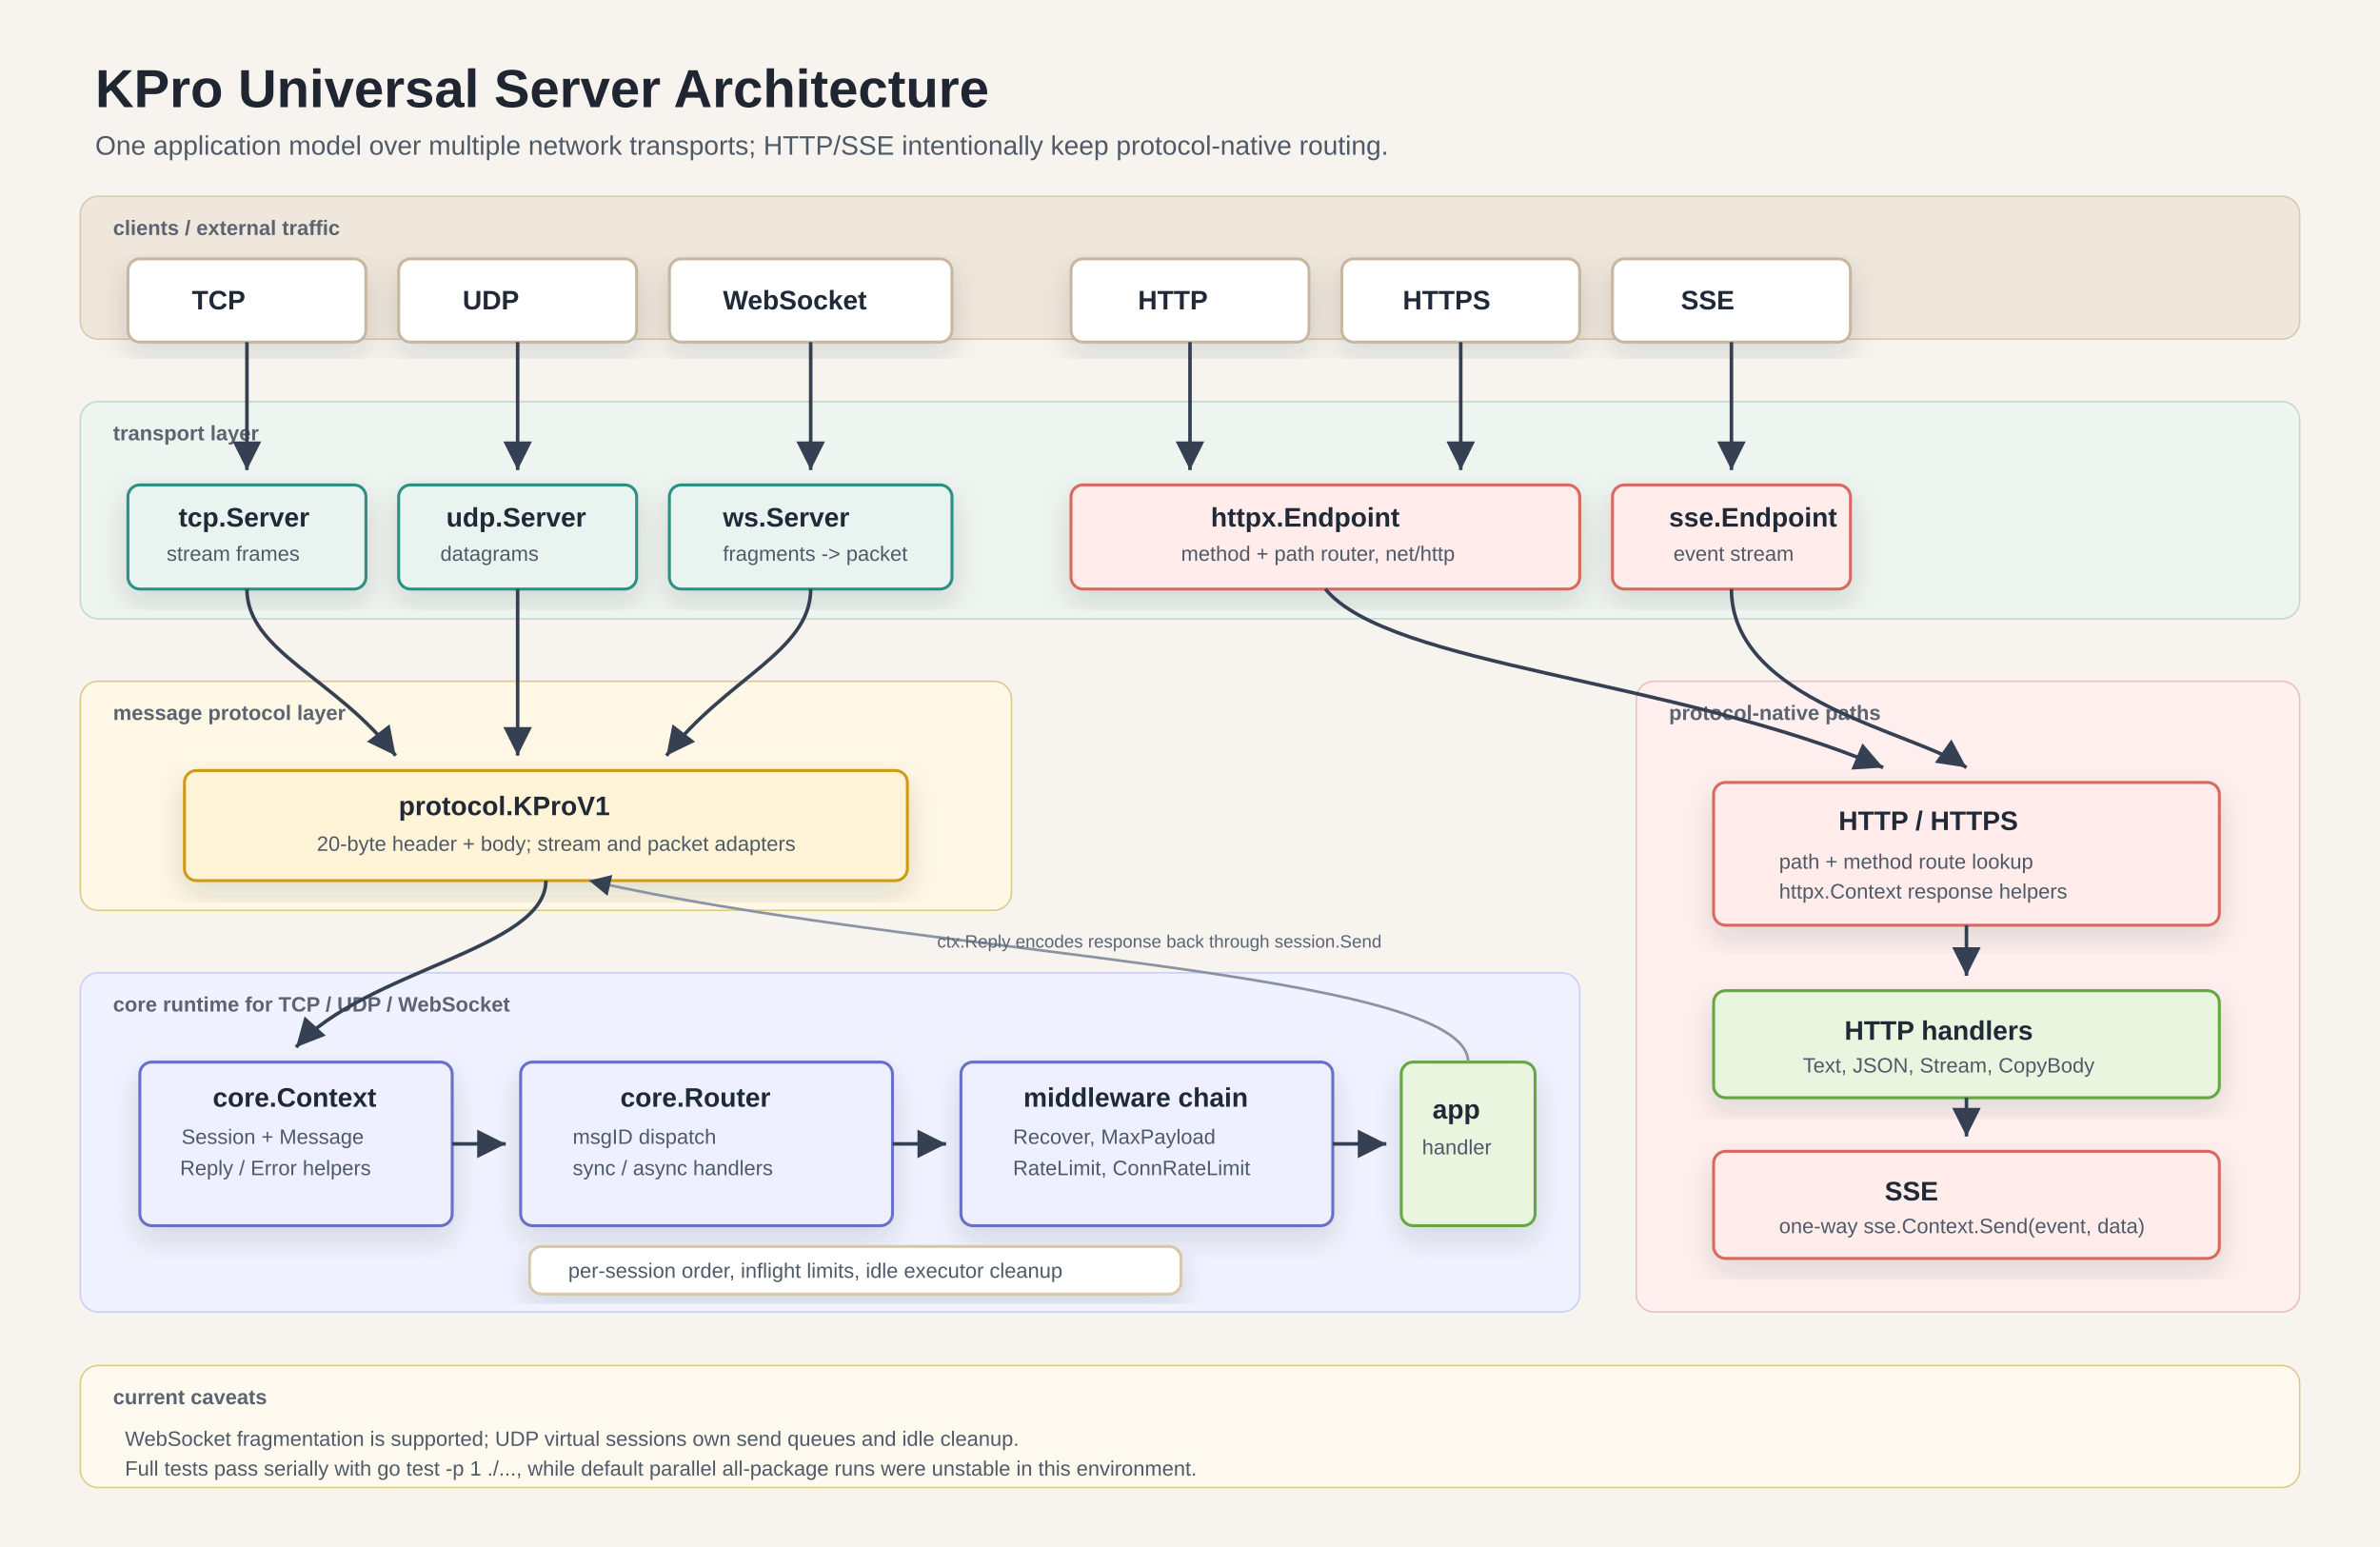
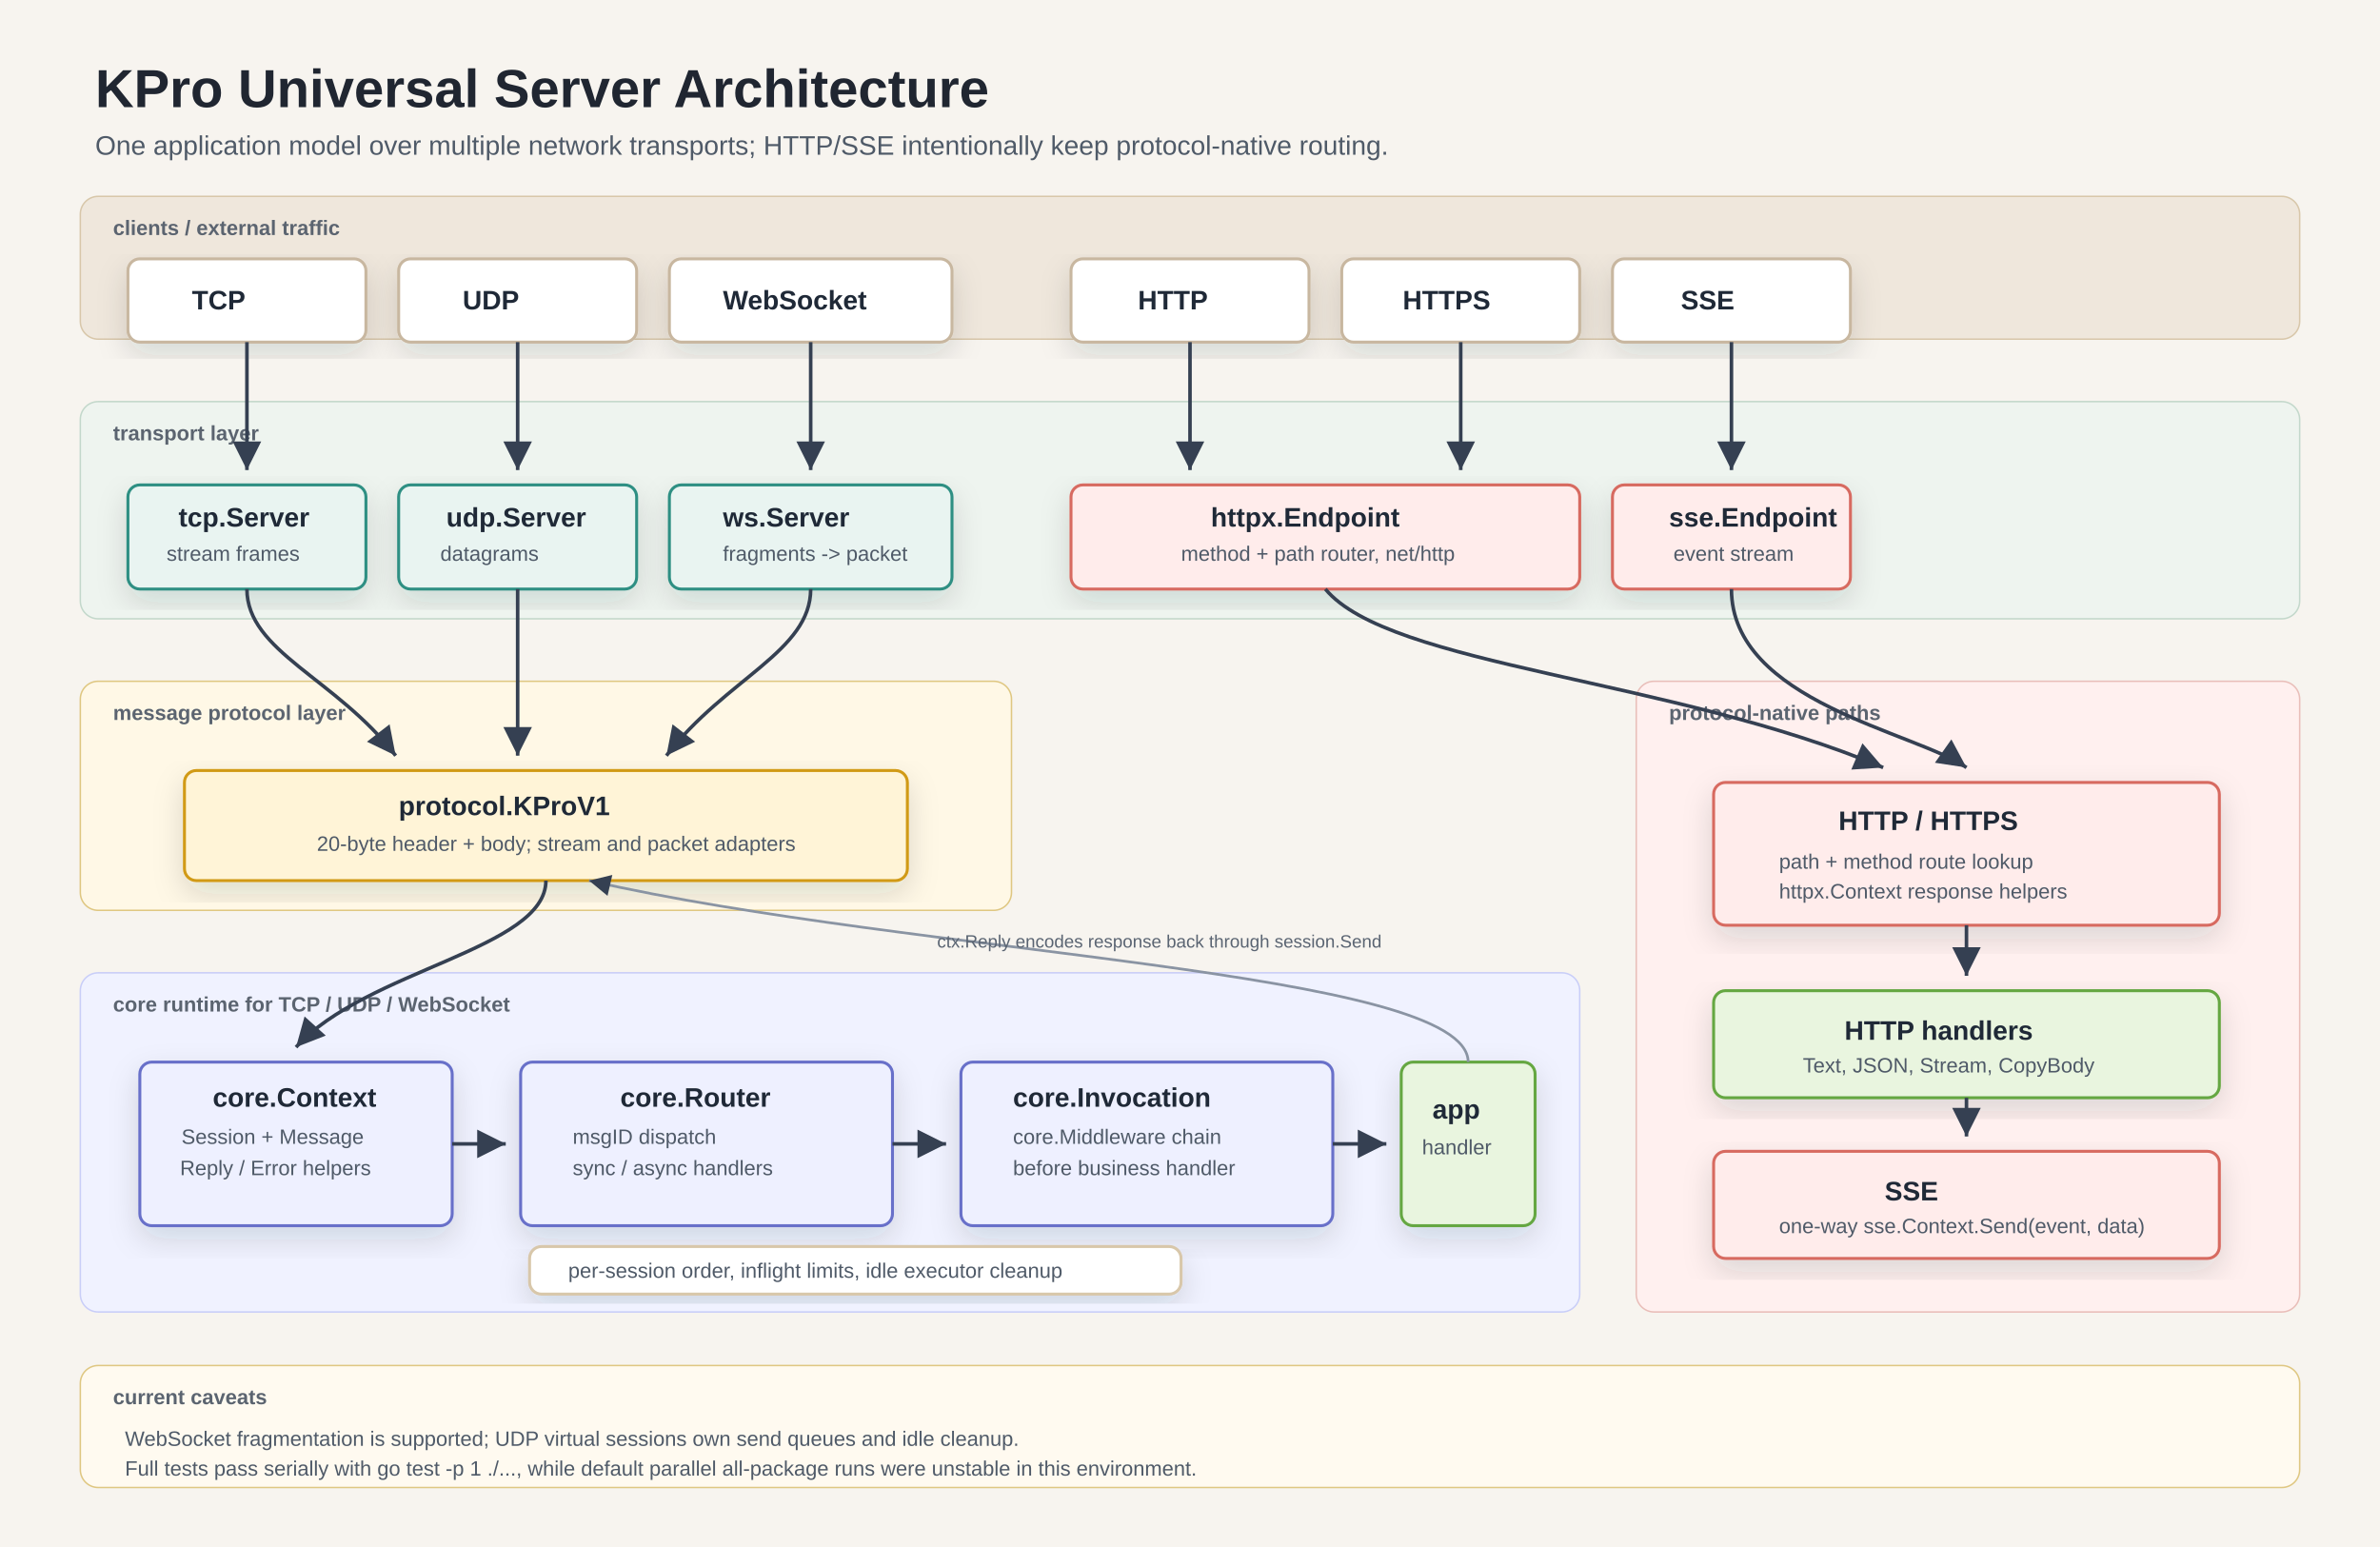
<svg xmlns="http://www.w3.org/2000/svg" width="1600" height="1040" viewBox="0 0 1600 1040" role="img" aria-labelledby="title desc">
  <defs>
    <marker id="arrow" markerWidth="12" markerHeight="12" refX="10" refY="6" orient="auto" markerUnits="strokeWidth">
      <path d="M2,2 L10,6 L2,10 Z" fill="#354052" />
    </marker>
    <marker id="dashedArrow" markerWidth="12" markerHeight="12" refX="10" refY="6" orient="auto" markerUnits="strokeWidth">
      <path d="M2,2 L10,6 L2,10 Z" fill="#8a5a00" />
    </marker>
    <filter id="softShadow" x="-20%" y="-20%" width="140%" height="140%">
      <feDropShadow dx="0" dy="8" stdDeviation="10" flood-color="#1d2430" flood-opacity="0.14" />
    </filter>
    <style>
      .bg { fill: #f7f4ef; }
      .title { font: 700 36px Arial, Helvetica, sans-serif; fill: #202631; }
      .subtitle { font: 400 18px Arial, Helvetica, sans-serif; fill: #4f5a68; }
      .section { font: 700 17px Arial, Helvetica, sans-serif; fill: #344052; letter-spacing: 0; }
      .label { font: 700 18px Arial, Helvetica, sans-serif; fill: #1f2937; }
      .small { font: 400 14px Arial, Helvetica, sans-serif; fill: #4f5a68; }
      .tiny { font: 400 12px Arial, Helvetica, sans-serif; fill: #5a6472; }
      .box { stroke-width: 2; filter: url(#softShadow); }
      .client { fill: #ffffff; stroke: #c8b7a0; }
      .transport { fill: #e9f4f1; stroke: #2f8f83; }
      .protocol { fill: #fff4d7; stroke: #d19a17; }
      .core { fill: #eef0ff; stroke: #6870c9; }
      .business { fill: #e9f5df; stroke: #65a742; }
      .special { fill: #ffeceb; stroke: #d76b61; }
      .note { fill: #ffffff; stroke: #d8c7aa; }
      .line { fill: none; stroke: #354052; stroke-width: 2.4; marker-end: url(#arrow); }
      .dash { fill: none; stroke: #8a5a00; stroke-width: 2.2; stroke-dasharray: 8 8; marker-end: url(#dashedArrow); }
      .mutedLine { fill: none; stroke: #8a94a3; stroke-width: 1.8; marker-end: url(#arrow); }
      .bandLabel { font: 700 14px Arial, Helvetica, sans-serif; fill: #5b6470; }
    </style>
  </defs>
  <rect class="bg" x="0" y="0" width="1600" height="1040" />
  <text class="title" x="64" y="72">KPro Universal Server Architecture</text>
  <text class="subtitle" x="64" y="104">One application model over multiple network transports; HTTP/SSE intentionally keep protocol-native routing.</text>
  <rect x="54" y="132" width="1492" height="96" rx="12" fill="#efe7dc" stroke="#d8c7aa" />
  <text class="bandLabel" x="76" y="158">clients / external traffic</text>
  <rect class="box client" x="86" y="174" width="160" height="56" rx="8" />
  <text class="label" x="129" y="208">TCP</text>
  <rect class="box client" x="268" y="174" width="160" height="56" rx="8" />
  <text class="label" x="311" y="208">UDP</text>
  <rect class="box client" x="450" y="174" width="190" height="56" rx="8" />
  <text class="label" x="486" y="208">WebSocket</text>
  <rect class="box client" x="720" y="174" width="160" height="56" rx="8" />
  <text class="label" x="765" y="208">HTTP</text>
  <rect class="box client" x="902" y="174" width="160" height="56" rx="8" />
  <text class="label" x="943" y="208">HTTPS</text>
  <rect class="box client" x="1084" y="174" width="160" height="56" rx="8" />
  <text class="label" x="1130" y="208">SSE</text>
  <rect x="54" y="270" width="1492" height="146" rx="12" fill="#eef4ef" stroke="#c3d8cb" />
  <text class="bandLabel" x="76" y="296">transport layer</text>
  <rect class="box transport" x="86" y="326" width="160" height="70" rx="8" />
  <text class="label" x="120" y="354">tcp.Server</text>
  <text class="small" x="112" y="377">stream frames</text>
  <rect class="box transport" x="268" y="326" width="160" height="70" rx="8" />
  <text class="label" x="300" y="354">udp.Server</text>
  <text class="small" x="296" y="377">datagrams</text>
  <rect class="box transport" x="450" y="326" width="190" height="70" rx="8" />
  <text class="label" x="486" y="354">ws.Server</text>
  <text class="small" x="486" y="377">fragments -&gt; packet</text>
  <rect class="box special" x="720" y="326" width="342" height="70" rx="8" />
  <text class="label" x="814" y="354">httpx.Endpoint</text>
  <text class="small" x="794" y="377">method + path router, net/http</text>
  <rect class="box special" x="1084" y="326" width="160" height="70" rx="8" />
  <text class="label" x="1122" y="354">sse.Endpoint</text>
  <text class="small" x="1125" y="377">event stream</text>
  <path class="line" d="M166 230 L166 316" />
  <path class="line" d="M348 230 L348 316" />
  <path class="line" d="M545 230 L545 316" />
  <path class="line" d="M800 230 L800 316" />
  <path class="line" d="M982 230 L982 316" />
  <path class="line" d="M1164 230 L1164 316" />
  <rect x="54" y="458" width="626" height="154" rx="12" fill="#fff8e6" stroke="#dfc782" />
  <text class="bandLabel" x="76" y="484">message protocol layer</text>
  <rect class="box protocol" x="124" y="518" width="486" height="74" rx="8" />
  <text class="label" x="268" y="548">protocol.KProV1</text>
  <text class="small" x="213" y="572">20-byte header + body; stream and packet adapters</text>
  <path class="line" d="M166 396 C166 438, 226 456, 266 508" />
  <path class="line" d="M348 396 L348 508" />
  <path class="line" d="M545 396 C545 438, 488 456, 448 508" />
  <rect x="54" y="654" width="1008" height="228" rx="12" fill="#f0f2ff" stroke="#c9cef8" />
  <text class="bandLabel" x="76" y="680">core runtime for TCP / UDP / WebSocket</text>
  <rect class="box core" x="94" y="714" width="210" height="110" rx="8" />
  <text class="label" x="143" y="744">core.Context</text>
  <text class="small" x="122" y="769">Session + Message</text>
  <text class="small" x="121" y="790">Reply / Error helpers</text>
  <rect class="box core" x="350" y="714" width="250" height="110" rx="8" />
  <text class="label" x="417" y="744">core.Router</text>
  <text class="small" x="385" y="769">msgID dispatch</text>
  <text class="small" x="385" y="790">sync / async handlers</text>
  <rect class="box core" x="646" y="714" width="250" height="110" rx="8" />
-   <text class="label" x="688" y="744">middleware chain</text>
-   <text class="small" x="681" y="769">Recover, MaxPayload</text>
-   <text class="small" x="681" y="790">RateLimit, ConnRateLimit</text>
+   <text class="label" x="681" y="744">core.Invocation</text>
+   <text class="small" x="681" y="769">core.Middleware chain</text>
+   <text class="small" x="681" y="790">before business handler</text>
  <rect class="box business" x="942" y="714" width="90" height="110" rx="8" />
  <text class="label" x="963" y="752">app</text>
  <text class="small" x="956" y="776">handler</text>
  <path class="line" d="M367 592 C367 638, 246 652, 199 704" />
  <path class="line" d="M304 769 L340 769" />
  <path class="line" d="M600 769 L636 769" />
  <path class="line" d="M896 769 L932 769" />
  <path class="mutedLine" d="M987 714 C987 652, 614 642, 396 592" />
  <text class="tiny" x="630" y="637">ctx.Reply encodes response back through session.Send</text>
  <rect class="box note" x="356" y="838" width="438" height="32" rx="8" />
  <text class="small" x="382" y="859">per-session order, inflight limits, idle executor cleanup</text>
  <rect x="1100" y="458" width="446" height="424" rx="12" fill="#fff0ef" stroke="#e9beb9" />
  <text class="bandLabel" x="1122" y="484">protocol-native paths</text>
  <rect class="box special" x="1152" y="526" width="340" height="96" rx="8" />
  <text class="label" x="1236" y="558">HTTP / HTTPS</text>
  <text class="small" x="1196" y="584">path + method route lookup</text>
  <text class="small" x="1196" y="604">httpx.Context response helpers</text>
  <rect class="box business" x="1152" y="666" width="340" height="72" rx="8" />
  <text class="label" x="1240" y="699">HTTP handlers</text>
  <text class="small" x="1212" y="721">Text, JSON, Stream, CopyBody</text>
  <rect class="box special" x="1152" y="774" width="340" height="72" rx="8" />
  <text class="label" x="1267" y="807">SSE</text>
  <text class="small" x="1196" y="829">one-way sse.Context.Send(event, data)</text>
  <path class="line" d="M891 396 C934 448, 1124 456, 1266 516" />
  <path class="line" d="M1164 396 C1164 472, 1288 492, 1322 516" />
  <path class="line" d="M1322 622 L1322 656" />
  <path class="line" d="M1322 738 L1322 764" />
  <rect x="54" y="918" width="1492" height="82" rx="12" fill="#fffaf0" stroke="#dfc782" />
  <text class="bandLabel" x="76" y="944">current caveats</text>
  <text class="small" x="84" y="972">WebSocket fragmentation is supported; UDP virtual sessions own send queues and idle cleanup.</text>
  <text class="small" x="84" y="992">Full tests pass serially with go test -p 1 ./..., while default parallel all-package runs were unstable in this environment.</text>
</svg>
